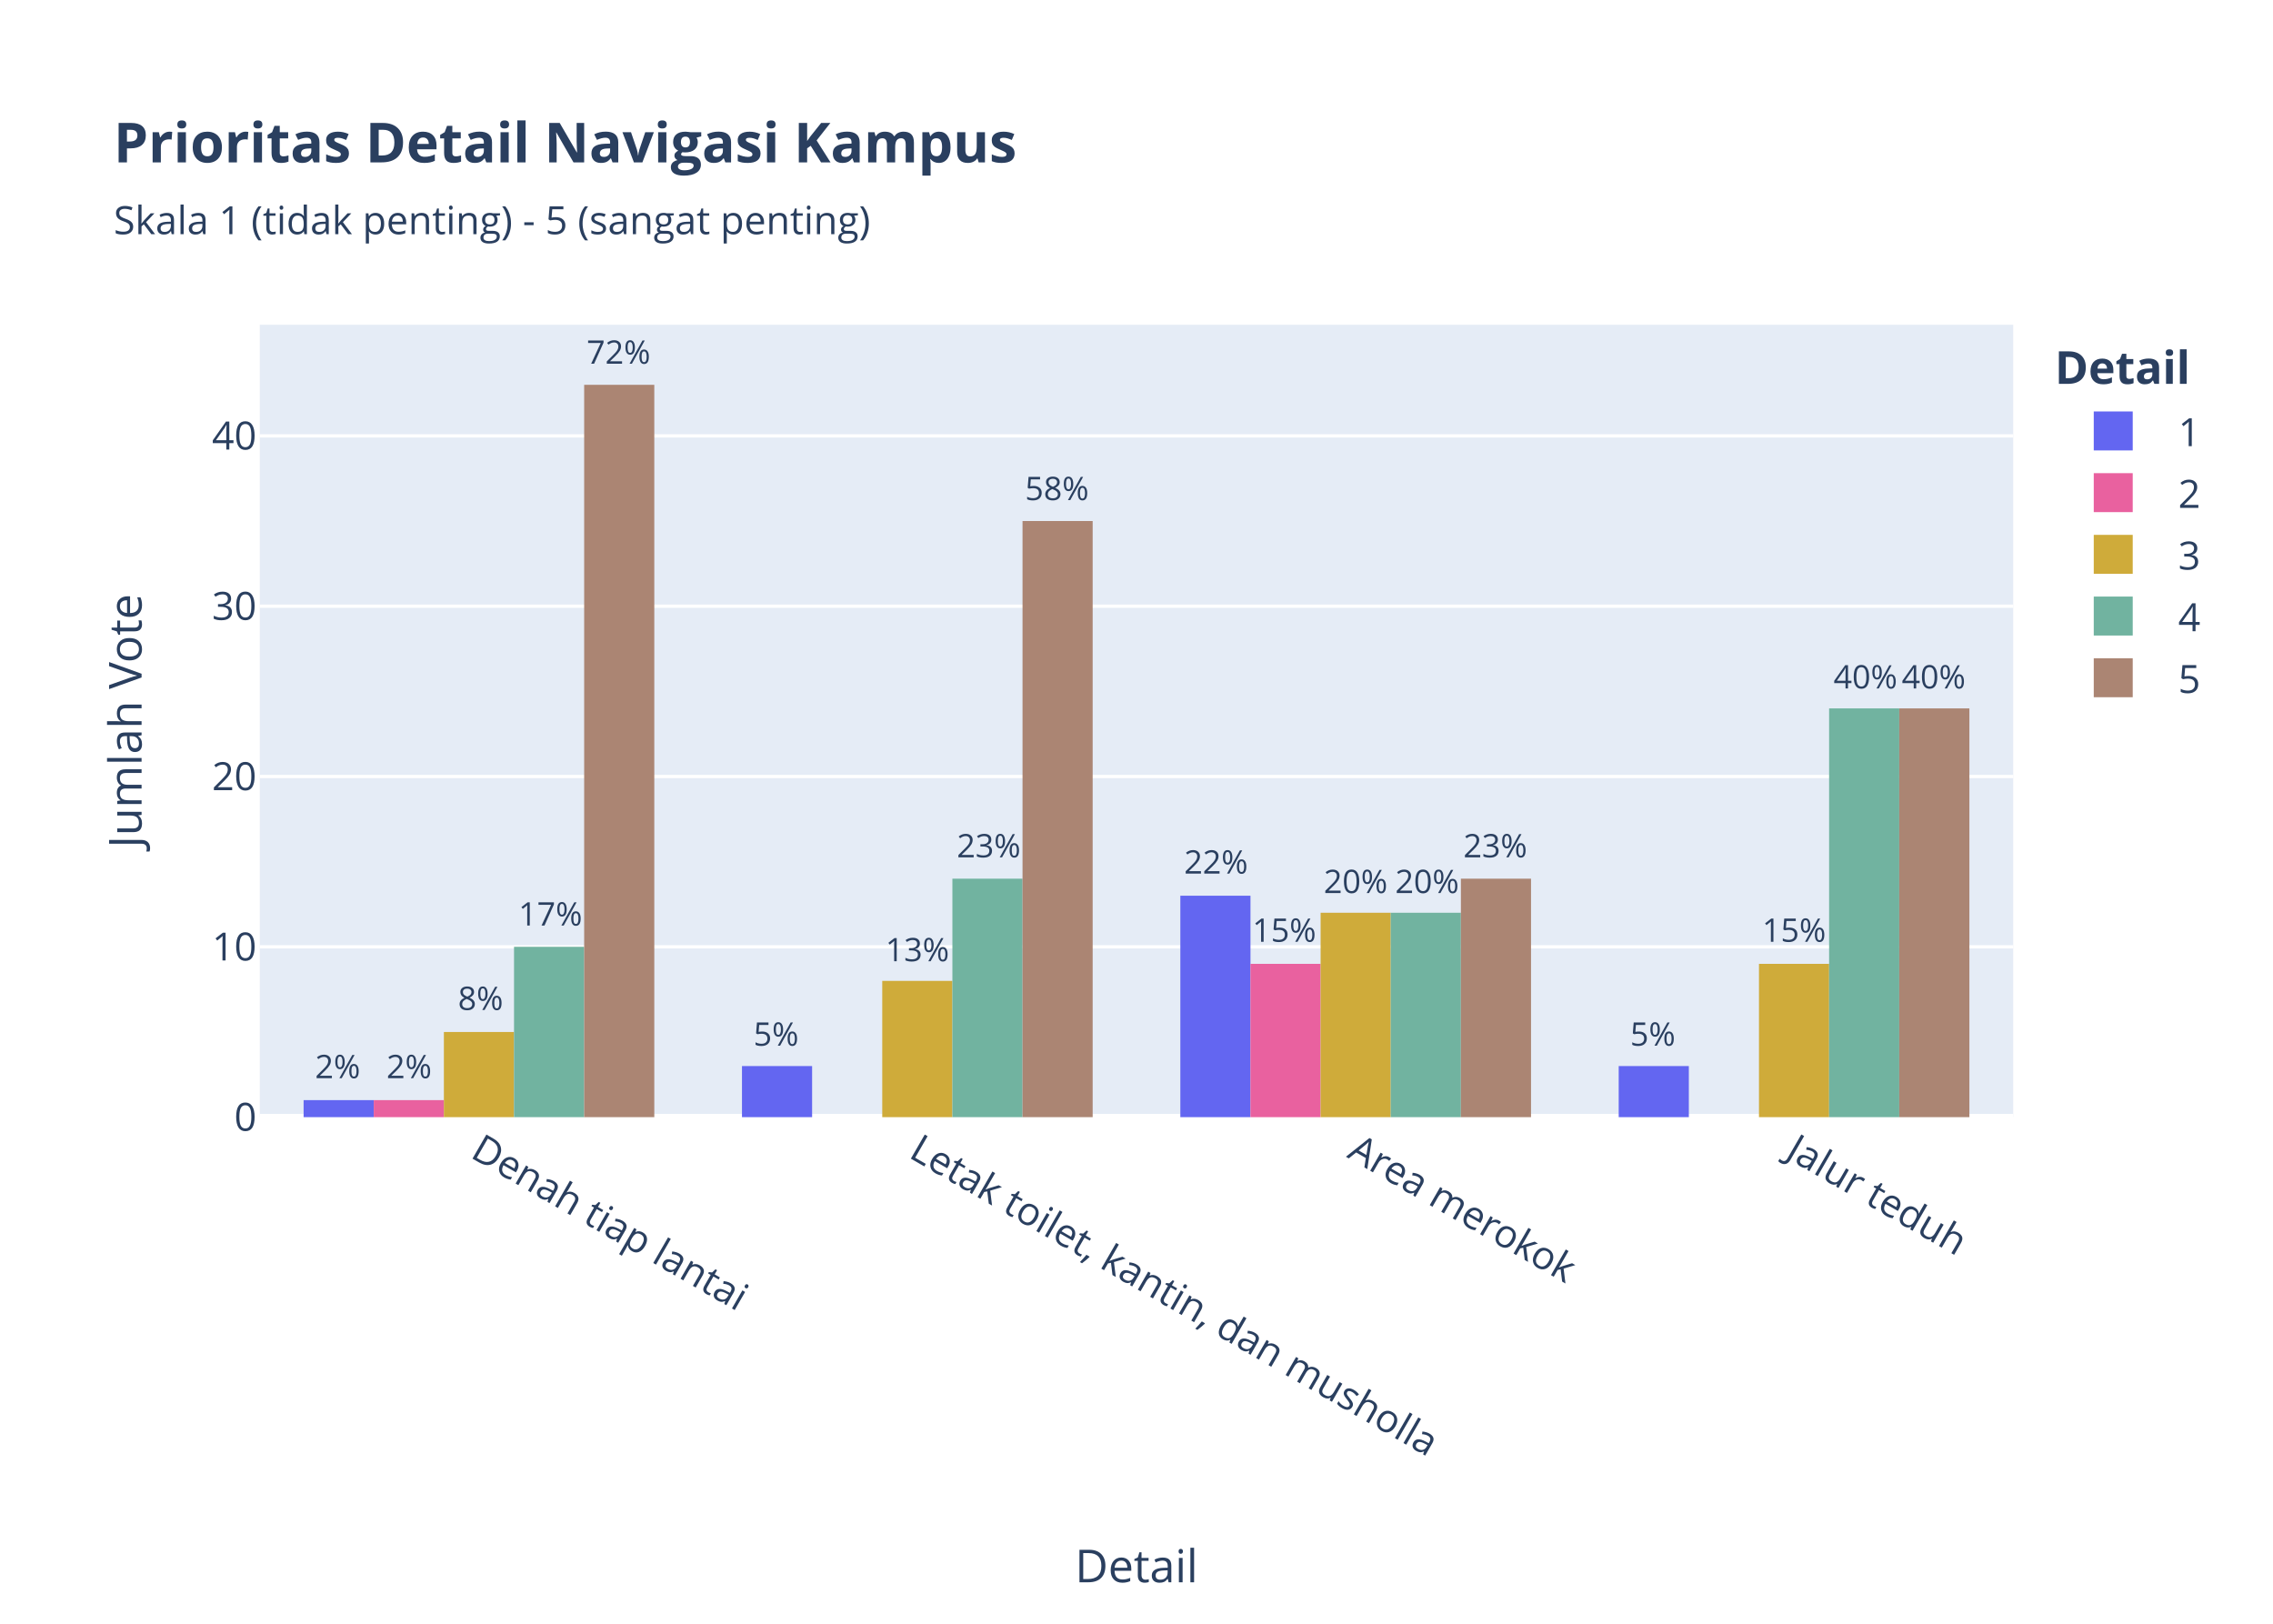
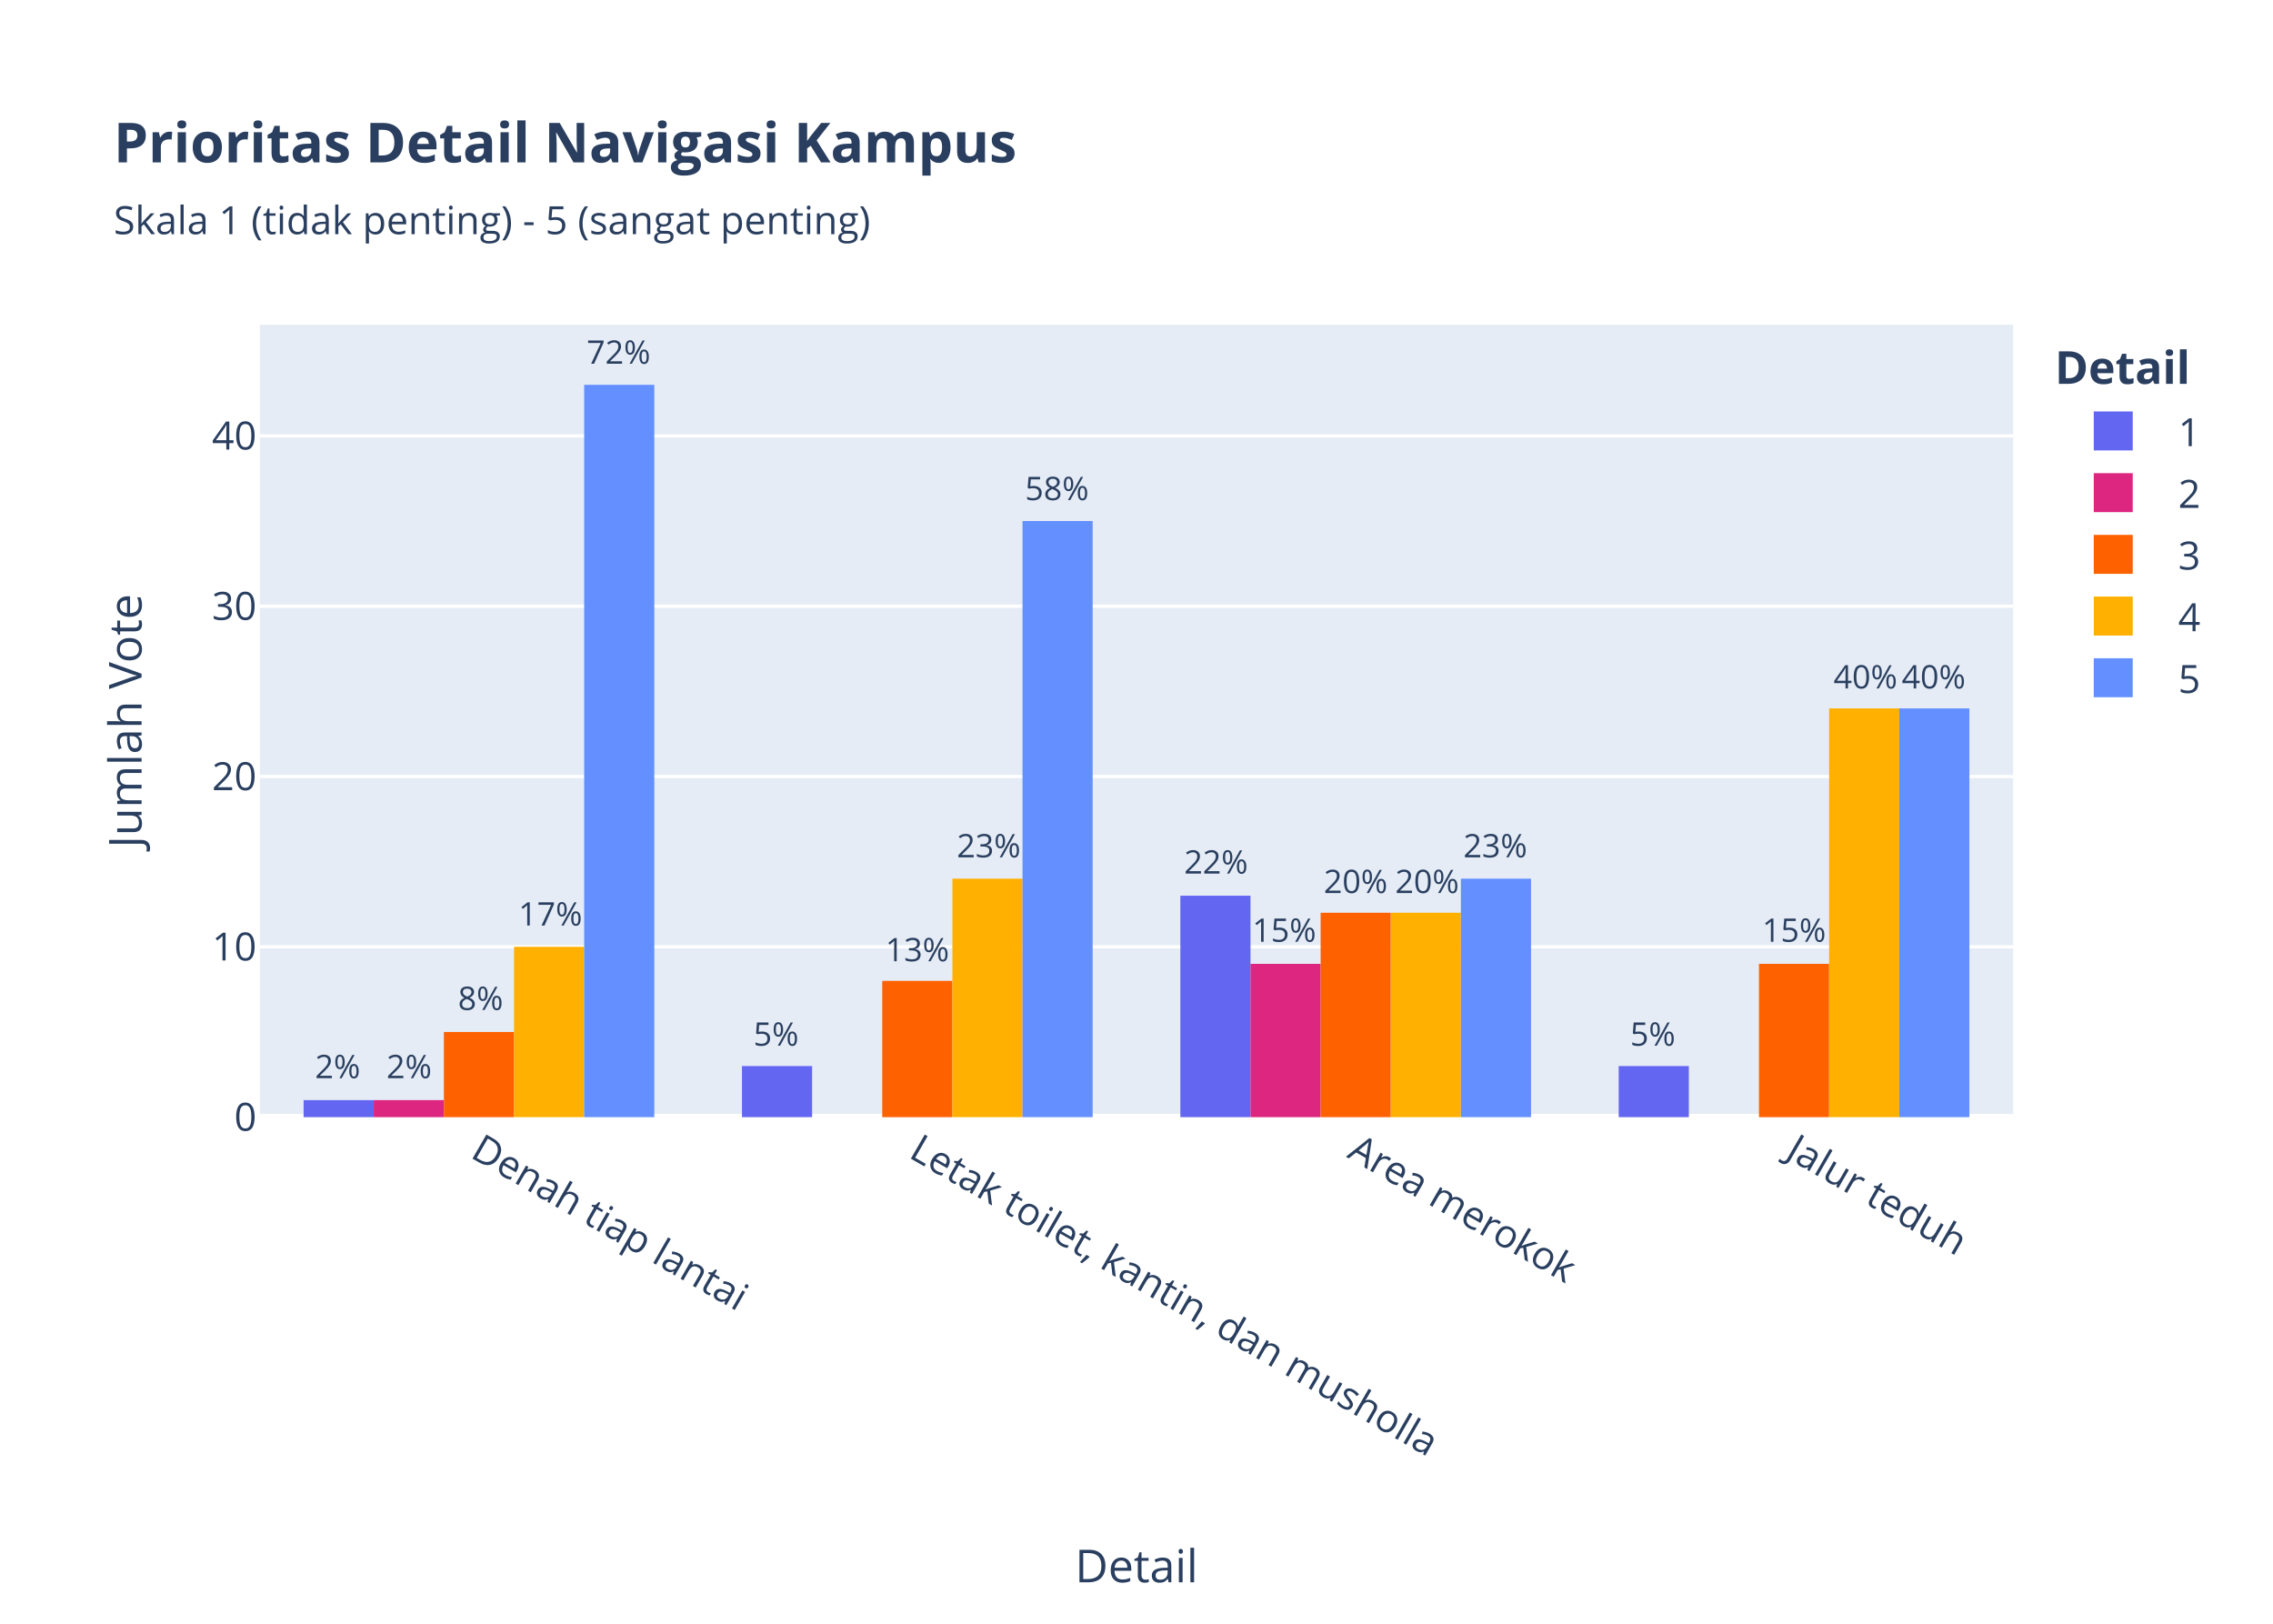
<svg xmlns="http://www.w3.org/2000/svg" class="main-svg" width="700" height="500" style="" viewBox="0 0 700 500">
  <rect x="0" y="0" width="700" height="500" style="fill: rgb(255, 255, 255); fill-opacity: 1;" />
-   <defs id="defs-3bc11e">
+   <defs id="defs-73e66f">
    <g class="clips">
-       <clipPath id="clip3bc11exyplot" class="plotclip">
+       <clipPath id="clip73e66fxyplot" class="plotclip">
        <rect width="540" height="244" />
      </clipPath>
-       <clipPath class="axesclip" id="clip3bc11ex">
+       <clipPath class="axesclip" id="clip73e66fx">
        <rect x="80" y="0" width="540" height="500" />
      </clipPath>
-       <clipPath class="axesclip" id="clip3bc11ey">
+       <clipPath class="axesclip" id="clip73e66fy">
        <rect x="0" y="100" width="700" height="244" />
      </clipPath>
-       <clipPath class="axesclip" id="clip3bc11exy">
+       <clipPath class="axesclip" id="clip73e66fxy">
        <rect x="80" y="100" width="540" height="244" />
      </clipPath>
    </g>
    <g class="gradients" />
    <g class="patterns" />
  </defs>
  <g class="bglayer">
    <rect class="bg" x="80" y="100" width="540" height="244" style="fill: rgb(229, 236, 246); fill-opacity: 1; stroke-width: 0;" />
  </g>
  <g class="layer-below">
    <g class="imagelayer" />
    <g class="shapelayer" />
  </g>
  <g class="cartesianlayer">
    <g class="subplot xy">
      <g class="layer-subplot">
        <g class="shapelayer" />
        <g class="imagelayer" />
      </g>
      <g class="minor-gridlayer">
        <g class="x" />
        <g class="y" />
      </g>
      <g class="gridlayer">
        <g class="x" />
        <g class="y">
          <path class="ygrid crisp" transform="translate(0,291.56)" d="M80,0h540" style="stroke: rgb(255, 255, 255); stroke-opacity: 1; stroke-width: 1px;" />
          <path class="ygrid crisp" transform="translate(0,239.11)" d="M80,0h540" style="stroke: rgb(255, 255, 255); stroke-opacity: 1; stroke-width: 1px;" />
          <path class="ygrid crisp" transform="translate(0,186.67)" d="M80,0h540" style="stroke: rgb(255, 255, 255); stroke-opacity: 1; stroke-width: 1px;" />
          <path class="ygrid crisp" transform="translate(0,134.22)" d="M80,0h540" style="stroke: rgb(255, 255, 255); stroke-opacity: 1; stroke-width: 1px;" />
        </g>
      </g>
      <g class="zerolinelayer">
        <path class="yzl zl crisp" transform="translate(0,344)" d="M80,0h540" style="stroke: rgb(255, 255, 255); stroke-opacity: 1; stroke-width: 2px;" />
      </g>
      <g class="layer-between">
        <g class="shapelayer" />
        <g class="imagelayer" />
      </g>
      <path class="xlines-below" />
      <path class="ylines-below" />
      <g class="overlines-below" />
      <g class="xaxislayer-below" />
      <g class="yaxislayer-below" />
      <g class="overaxes-below" />
-       <g class="plot" transform="translate(80,100)" clip-path="url(#clip3bc11exyplot)">
+       <g class="plot" transform="translate(80,100)" clip-path="url(#clip73e66fxyplot)">
        <g class="barlayer mlayer">
          <g class="trace bars" style="opacity: 1;">
            <g class="points">
              <g class="point">
                <path d="M13.5,244V238.76H35.1V244Z" style="vector-effect: none; opacity: 1; stroke-width: 0px; fill: rgb(99, 102, 241); fill-opacity: 1;" />
              </g>
              <g class="point">
                <path d="M148.5,244V228.27H170.1V244Z" style="vector-effect: none; opacity: 1; stroke-width: 0px; fill: rgb(99, 102, 241); fill-opacity: 1;" />
              </g>
              <g class="point">
                <path d="M283.5,244V175.82H305.1V244Z" style="vector-effect: none; opacity: 1; stroke-width: 0px; fill: rgb(99, 102, 241); fill-opacity: 1;" />
              </g>
              <g class="point">
                <path d="M418.5,244V228.27H440.1V244Z" style="vector-effect: none; opacity: 1; stroke-width: 0px; fill: rgb(99, 102, 241); fill-opacity: 1;" />
              </g>
            </g>
          </g>
          <g class="trace bars" style="opacity: 1;">
            <g class="points">
              <g class="point">
-                 <path d="M35.1,244V238.76H56.7V244Z" style="vector-effect: none; opacity: 1; stroke-width: 0px; fill: rgb(233, 97, 159); fill-opacity: 1;" />
-               </g>
-               <g class="point">
-                 <path d="M0,0Z" style="vector-effect: none; opacity: 1; stroke-width: 0px; fill: rgb(233, 97, 159); fill-opacity: 1;" />
-               </g>
-               <g class="point">
-                 <path d="M305.1,244V196.8H326.7V244Z" style="vector-effect: none; opacity: 1; stroke-width: 0px; fill: rgb(233, 97, 159); fill-opacity: 1;" />
+                 <path d="M35.1,244V238.76H56.7V244Z" style="vector-effect: none; opacity: 1; stroke-width: 0px; fill: rgb(220, 38, 127); fill-opacity: 1;" />
+               </g>
+               <g class="point">
+                 <path d="M0,0Z" style="vector-effect: none; opacity: 1; stroke-width: 0px; fill: rgb(220, 38, 127); fill-opacity: 1;" />
+               </g>
+               <g class="point">
+                 <path d="M305.1,244V196.8H326.7V244Z" style="vector-effect: none; opacity: 1; stroke-width: 0px; fill: rgb(220, 38, 127); fill-opacity: 1;" />
              </g>
            </g>
          </g>
          <g class="trace bars" style="opacity: 1;">
            <g class="points">
              <g class="point">
-                 <path d="M56.7,244V217.78H78.3V244Z" style="vector-effect: none; opacity: 1; stroke-width: 0px; fill: rgb(207, 171, 58); fill-opacity: 1;" />
-               </g>
-               <g class="point">
-                 <path d="M191.7,244V202.04H213.3V244Z" style="vector-effect: none; opacity: 1; stroke-width: 0px; fill: rgb(207, 171, 58); fill-opacity: 1;" />
-               </g>
-               <g class="point">
-                 <path d="M326.7,244V181.07H348.3V244Z" style="vector-effect: none; opacity: 1; stroke-width: 0px; fill: rgb(207, 171, 58); fill-opacity: 1;" />
-               </g>
-               <g class="point">
-                 <path d="M461.7,244V196.8H483.3V244Z" style="vector-effect: none; opacity: 1; stroke-width: 0px; fill: rgb(207, 171, 58); fill-opacity: 1;" />
+                 <path d="M56.7,244V217.78H78.3V244Z" style="vector-effect: none; opacity: 1; stroke-width: 0px; fill: rgb(254, 97, 0); fill-opacity: 1;" />
+               </g>
+               <g class="point">
+                 <path d="M191.7,244V202.04H213.3V244Z" style="vector-effect: none; opacity: 1; stroke-width: 0px; fill: rgb(254, 97, 0); fill-opacity: 1;" />
+               </g>
+               <g class="point">
+                 <path d="M326.7,244V181.07H348.3V244Z" style="vector-effect: none; opacity: 1; stroke-width: 0px; fill: rgb(254, 97, 0); fill-opacity: 1;" />
+               </g>
+               <g class="point">
+                 <path d="M461.7,244V196.8H483.3V244Z" style="vector-effect: none; opacity: 1; stroke-width: 0px; fill: rgb(254, 97, 0); fill-opacity: 1;" />
              </g>
            </g>
          </g>
          <g class="trace bars" style="opacity: 1;">
            <g class="points">
              <g class="point">
-                 <path d="M78.3,244V191.56H99.9V244Z" style="vector-effect: none; opacity: 1; stroke-width: 0px; fill: rgb(113, 179, 160); fill-opacity: 1;" />
-               </g>
-               <g class="point">
-                 <path d="M213.3,244V170.58H234.9V244Z" style="vector-effect: none; opacity: 1; stroke-width: 0px; fill: rgb(113, 179, 160); fill-opacity: 1;" />
-               </g>
-               <g class="point">
-                 <path d="M348.3,244V181.07H369.9V244Z" style="vector-effect: none; opacity: 1; stroke-width: 0px; fill: rgb(113, 179, 160); fill-opacity: 1;" />
-               </g>
-               <g class="point">
-                 <path d="M483.3,244V118.13H504.9V244Z" style="vector-effect: none; opacity: 1; stroke-width: 0px; fill: rgb(113, 179, 160); fill-opacity: 1;" />
+                 <path d="M78.3,244V191.56H99.9V244Z" style="vector-effect: none; opacity: 1; stroke-width: 0px; fill: rgb(255, 176, 0); fill-opacity: 1;" />
+               </g>
+               <g class="point">
+                 <path d="M213.3,244V170.58H234.9V244Z" style="vector-effect: none; opacity: 1; stroke-width: 0px; fill: rgb(255, 176, 0); fill-opacity: 1;" />
+               </g>
+               <g class="point">
+                 <path d="M348.3,244V181.07H369.9V244Z" style="vector-effect: none; opacity: 1; stroke-width: 0px; fill: rgb(255, 176, 0); fill-opacity: 1;" />
+               </g>
+               <g class="point">
+                 <path d="M483.3,244V118.13H504.9V244Z" style="vector-effect: none; opacity: 1; stroke-width: 0px; fill: rgb(255, 176, 0); fill-opacity: 1;" />
              </g>
            </g>
          </g>
          <g class="trace bars" style="opacity: 1;">
            <g class="points">
              <g class="point">
-                 <path d="M99.9,244V18.49H121.5V244Z" style="vector-effect: none; opacity: 1; stroke-width: 0px; fill: rgb(171, 133, 115); fill-opacity: 1;" />
-               </g>
-               <g class="point">
-                 <path d="M234.9,244V60.44H256.5V244Z" style="vector-effect: none; opacity: 1; stroke-width: 0px; fill: rgb(171, 133, 115); fill-opacity: 1;" />
-               </g>
-               <g class="point">
-                 <path d="M369.9,244V170.58H391.5V244Z" style="vector-effect: none; opacity: 1; stroke-width: 0px; fill: rgb(171, 133, 115); fill-opacity: 1;" />
-               </g>
-               <g class="point">
-                 <path d="M504.9,244V118.13H526.5V244Z" style="vector-effect: none; opacity: 1; stroke-width: 0px; fill: rgb(171, 133, 115); fill-opacity: 1;" />
+                 <path d="M99.9,244V18.49H121.5V244Z" style="vector-effect: none; opacity: 1; stroke-width: 0px; fill: rgb(100, 143, 255); fill-opacity: 1;" />
+               </g>
+               <g class="point">
+                 <path d="M234.9,244V60.44H256.5V244Z" style="vector-effect: none; opacity: 1; stroke-width: 0px; fill: rgb(100, 143, 255); fill-opacity: 1;" />
+               </g>
+               <g class="point">
+                 <path d="M369.9,244V170.58H391.5V244Z" style="vector-effect: none; opacity: 1; stroke-width: 0px; fill: rgb(100, 143, 255); fill-opacity: 1;" />
+               </g>
+               <g class="point">
+                 <path d="M504.9,244V118.13H526.5V244Z" style="vector-effect: none; opacity: 1; stroke-width: 0px; fill: rgb(100, 143, 255); fill-opacity: 1;" />
              </g>
            </g>
          </g>
        </g>
      </g>
      <g class="overplot" />
      <path class="xlines-above crisp" d="M0,0" style="fill: none;" />
      <path class="ylines-above crisp" d="M0,0" style="fill: none;" />
      <g class="overlines-above" />
      <g class="xaxislayer-above">
        <g class="xtick">
          <text text-anchor="start" x="0" y="357" transform="translate(147.5,0) rotate(30,0,351)" style="font-family: 'Open Sans', verdana, arial, sans-serif; font-size: 12px; fill: rgb(42, 63, 95); fill-opacity: 1; white-space: pre; opacity: 1;">Denah tiap lantai</text>
        </g>
        <g class="xtick">
          <text text-anchor="start" x="0" y="357" transform="translate(282.5,0) rotate(30,0,351)" style="font-family: 'Open Sans', verdana, arial, sans-serif; font-size: 12px; fill: rgb(42, 63, 95); fill-opacity: 1; white-space: pre; opacity: 1;">Letak toilet, kantin, dan musholla</text>
        </g>
        <g class="xtick">
          <text text-anchor="start" x="0" y="357" transform="translate(417.5,0) rotate(30,0,351)" style="font-family: 'Open Sans', verdana, arial, sans-serif; font-size: 12px; fill: rgb(42, 63, 95); fill-opacity: 1; white-space: pre; opacity: 1;">Area merokok</text>
        </g>
        <g class="xtick">
          <text text-anchor="start" x="0" y="357" transform="translate(552.5,0) rotate(30,0,351)" style="font-family: 'Open Sans', verdana, arial, sans-serif; font-size: 12px; fill: rgb(42, 63, 95); fill-opacity: 1; white-space: pre; opacity: 1;">Jalur teduh</text>
        </g>
      </g>
      <g class="yaxislayer-above">
        <g class="ytick">
          <text text-anchor="end" x="79" y="4.2" transform="translate(0,344)" style="font-family: 'Open Sans', verdana, arial, sans-serif; font-size: 12px; fill: rgb(42, 63, 95); fill-opacity: 1; white-space: pre; opacity: 1;">0</text>
        </g>
        <g class="ytick">
          <text text-anchor="end" x="79" y="4.2" style="font-family: 'Open Sans', verdana, arial, sans-serif; font-size: 12px; fill: rgb(42, 63, 95); fill-opacity: 1; white-space: pre; opacity: 1;" transform="translate(0,291.56)">10</text>
        </g>
        <g class="ytick">
          <text text-anchor="end" x="79" y="4.2" style="font-family: 'Open Sans', verdana, arial, sans-serif; font-size: 12px; fill: rgb(42, 63, 95); fill-opacity: 1; white-space: pre; opacity: 1;" transform="translate(0,239.11)">20</text>
        </g>
        <g class="ytick">
          <text text-anchor="end" x="79" y="4.2" style="font-family: 'Open Sans', verdana, arial, sans-serif; font-size: 12px; fill: rgb(42, 63, 95); fill-opacity: 1; white-space: pre; opacity: 1;" transform="translate(0,186.67)">30</text>
        </g>
        <g class="ytick">
          <text text-anchor="end" x="79" y="4.2" style="font-family: 'Open Sans', verdana, arial, sans-serif; font-size: 12px; fill: rgb(42, 63, 95); fill-opacity: 1; white-space: pre; opacity: 1;" transform="translate(0,134.22)">40</text>
        </g>
      </g>
      <g class="overaxes-above" />
    </g>
  </g>
  <g class="polarlayer" />
  <g class="smithlayer" />
  <g class="ternarylayer" />
  <g class="geolayer" />
  <g class="funnelarealayer" />
  <g class="pielayer" />
  <g class="iciclelayer" />
  <g class="treemaplayer" />
  <g class="sunburstlayer" />
  <g class="glimages" />
-   <defs id="topdefs-3bc11e">
+   <defs id="topdefs-73e66f">
    <g class="clips" />
-     <clipPath id="legend3bc11e">
+     <clipPath id="legend73e66f">
      <rect width="53" height="124" x="0" y="0" />
    </clipPath>
  </defs>
  <g class="layer-above">
    <g class="imagelayer" />
    <g class="shapelayer" />
  </g>
  <g class="infolayer">
    <g class="legend" pointer-events="all" transform="translate(630.8,100)">
      <rect class="bg" shape-rendering="crispEdges" width="53" height="124" x="0" y="0" style="stroke: rgb(68, 68, 68); stroke-opacity: 1; fill: rgb(255, 255, 255); fill-opacity: 1; stroke-width: 0px;" />
-       <g class="scrollbox" transform="" clip-path="url(#legend3bc11e)">
+       <g class="scrollbox" transform="" clip-path="url(#legend73e66f)">
        <text class="legendtitletext" text-anchor="start" x="2" y="18.2" style="font-family: 'Open Sans', verdana, arial, sans-serif; font-size: 14px; fill: rgb(42, 63, 95); fill-opacity: 1; white-space: pre;">
          <tspan style="font-weight:bold">Detail</tspan>
        </text>
        <g class="groups" transform="">
          <g class="traces" transform="translate(0,32.7)" style="opacity: 1;">
            <text class="legendtext" text-anchor="start" x="40" y="4.68" style="font-family: 'Open Sans', verdana, arial, sans-serif; font-size: 12px; fill: rgb(42, 63, 95); fill-opacity: 1; white-space: pre;">1</text>
            <g class="layers" style="opacity: 1;">
              <g class="legendfill" />
              <g class="legendlines" />
              <g class="legendsymbols">
                <g class="legendpoints">
                  <path class="legendundefined" d="M6,6H-6V-6H6Z" transform="translate(20,0)" style="stroke-width: 0px; fill: rgb(99, 102, 241); fill-opacity: 1;" />
                </g>
              </g>
            </g>
            <rect class="legendtoggle" x="0" y="-9.5" width="48" height="19" style="fill: rgb(0, 0, 0); fill-opacity: 0;" />
          </g>
        </g>
        <g class="groups" transform="">
          <g class="traces" transform="translate(0,51.7)" style="opacity: 1;">
            <text class="legendtext" text-anchor="start" x="40" y="4.68" style="font-family: 'Open Sans', verdana, arial, sans-serif; font-size: 12px; fill: rgb(42, 63, 95); fill-opacity: 1; white-space: pre;">2</text>
            <g class="layers" style="opacity: 1;">
              <g class="legendfill" />
              <g class="legendlines" />
              <g class="legendsymbols">
                <g class="legendpoints">
-                   <path class="legendundefined" d="M6,6H-6V-6H6Z" transform="translate(20,0)" style="stroke-width: 0px; fill: rgb(233, 97, 159); fill-opacity: 1;" />
+                   <path class="legendundefined" d="M6,6H-6V-6H6Z" transform="translate(20,0)" style="stroke-width: 0px; fill: rgb(220, 38, 127); fill-opacity: 1;" />
                </g>
              </g>
            </g>
            <rect class="legendtoggle" x="0" y="-9.5" width="48" height="19" style="fill: rgb(0, 0, 0); fill-opacity: 0;" />
          </g>
        </g>
        <g class="groups" transform="">
          <g class="traces" transform="translate(0,70.7)" style="opacity: 1;">
            <text class="legendtext" text-anchor="start" x="40" y="4.68" style="font-family: 'Open Sans', verdana, arial, sans-serif; font-size: 12px; fill: rgb(42, 63, 95); fill-opacity: 1; white-space: pre;">3</text>
            <g class="layers" style="opacity: 1;">
              <g class="legendfill" />
              <g class="legendlines" />
              <g class="legendsymbols">
                <g class="legendpoints">
-                   <path class="legendundefined" d="M6,6H-6V-6H6Z" transform="translate(20,0)" style="stroke-width: 0px; fill: rgb(207, 171, 58); fill-opacity: 1;" />
+                   <path class="legendundefined" d="M6,6H-6V-6H6Z" transform="translate(20,0)" style="stroke-width: 0px; fill: rgb(254, 97, 0); fill-opacity: 1;" />
                </g>
              </g>
            </g>
            <rect class="legendtoggle" x="0" y="-9.5" width="48" height="19" style="fill: rgb(0, 0, 0); fill-opacity: 0;" />
          </g>
        </g>
        <g class="groups" transform="">
          <g class="traces" transform="translate(0,89.7)" style="opacity: 1;">
            <text class="legendtext" text-anchor="start" x="40" y="4.68" style="font-family: 'Open Sans', verdana, arial, sans-serif; font-size: 12px; fill: rgb(42, 63, 95); fill-opacity: 1; white-space: pre;">4</text>
            <g class="layers" style="opacity: 1;">
              <g class="legendfill" />
              <g class="legendlines" />
              <g class="legendsymbols">
                <g class="legendpoints">
-                   <path class="legendundefined" d="M6,6H-6V-6H6Z" transform="translate(20,0)" style="stroke-width: 0px; fill: rgb(113, 179, 160); fill-opacity: 1;" />
+                   <path class="legendundefined" d="M6,6H-6V-6H6Z" transform="translate(20,0)" style="stroke-width: 0px; fill: rgb(255, 176, 0); fill-opacity: 1;" />
                </g>
              </g>
            </g>
            <rect class="legendtoggle" x="0" y="-9.5" width="48" height="19" style="fill: rgb(0, 0, 0); fill-opacity: 0;" />
          </g>
        </g>
        <g class="groups" transform="">
          <g class="traces" transform="translate(0,108.7)" style="opacity: 1;">
            <text class="legendtext" text-anchor="start" x="40" y="4.68" style="font-family: 'Open Sans', verdana, arial, sans-serif; font-size: 12px; fill: rgb(42, 63, 95); fill-opacity: 1; white-space: pre;">5</text>
            <g class="layers" style="opacity: 1;">
              <g class="legendfill" />
              <g class="legendlines" />
              <g class="legendsymbols">
                <g class="legendpoints">
-                   <path class="legendundefined" d="M6,6H-6V-6H6Z" transform="translate(20,0)" style="stroke-width: 0px; fill: rgb(171, 133, 115); fill-opacity: 1;" />
+                   <path class="legendundefined" d="M6,6H-6V-6H6Z" transform="translate(20,0)" style="stroke-width: 0px; fill: rgb(100, 143, 255); fill-opacity: 1;" />
                </g>
              </g>
            </g>
            <rect class="legendtoggle" x="0" y="-9.5" width="48" height="19" style="fill: rgb(0, 0, 0); fill-opacity: 0;" />
          </g>
        </g>
      </g>
      <rect class="scrollbar" rx="20" ry="3" width="0" height="0" x="0" y="0" style="fill: rgb(128, 139, 164); fill-opacity: 1;" />
    </g>
    <g class="g-gtitle">
      <text class="gtitle" x="35" y="50" text-anchor="start" dy="0em" style="font-family: 'Open Sans', verdana, arial, sans-serif; font-size: 17px; fill: rgb(42, 63, 95); opacity: 1; white-space: pre;">
        <tspan class="line" dy="0em" x="35" y="50">
          <tspan style="font-weight:bold">Prioritas Detail Navigasi Kampus</tspan>
        </tspan>
        <tspan class="line" dy="1.3em" x="35" y="50">
          <tspan style="font-size:12px">Skala 1 (tidak penting) - 5 (sangat penting)</tspan>
        </tspan>
      </text>
    </g>
    <g class="g-xtitle">
      <text class="xtitle" x="350" y="487.228" text-anchor="middle" style="font-family: 'Open Sans', verdana, arial, sans-serif; font-size: 14px; fill: rgb(42, 63, 95); opacity: 1; white-space: pre;">Detail</text>
    </g>
    <g class="g-ytitle">
      <text class="ytitle" transform="rotate(-90,43.6,222)" x="43.6" y="222" text-anchor="middle" style="font-family: 'Open Sans', verdana, arial, sans-serif; font-size: 14px; fill: rgb(42, 63, 95); opacity: 1; white-space: pre;">Jumlah Vote</text>
    </g>
    <g class="annotation" data-index="0" style="opacity: 1;">
      <g class="annotation-text-g" transform="rotate(0,190.7,108)">
        <g class="cursor-pointer" transform="translate(176,100)">
          <rect class="bg" x="0.5" y="0.5" width="28" height="15" style="stroke-width: 1px; stroke: rgb(0, 0, 0); stroke-opacity: 0; fill: rgb(0, 0, 0); fill-opacity: 0;" />
          <text class="annotation-text" text-anchor="middle" x="14.5" y="12" style="font-family: 'Open Sans', verdana, arial, sans-serif; font-size: 10px; fill: rgb(42, 63, 95); fill-opacity: 1; white-space: pre;">72%</text>
        </g>
      </g>
    </g>
    <g class="annotation" data-index="1" style="opacity: 1;">
      <g class="annotation-text-g" transform="rotate(0,169.1,281.07)">
        <g class="cursor-pointer" transform="translate(155,273)">
          <rect class="bg" x="0.5" y="0.5" width="28" height="15" style="stroke-width: 1px; stroke: rgb(0, 0, 0); stroke-opacity: 0; fill: rgb(0, 0, 0); fill-opacity: 0;" />
          <text class="annotation-text" text-anchor="middle" x="14.5" y="12" style="font-family: 'Open Sans', verdana, arial, sans-serif; font-size: 10px; fill: rgb(42, 63, 95); fill-opacity: 1; white-space: pre;">17%</text>
        </g>
      </g>
    </g>
    <g class="annotation" data-index="2" style="opacity: 1;">
      <g class="annotation-text-g" transform="rotate(0,147.5,307.29)">
        <g class="cursor-pointer" transform="translate(137,299)">
          <rect class="bg" x="0.5" y="0.5" width="21" height="15" style="stroke-width: 1px; stroke: rgb(0, 0, 0); stroke-opacity: 0; fill: rgb(0, 0, 0); fill-opacity: 0;" />
          <text class="annotation-text" text-anchor="middle" x="11" y="12" style="font-family: 'Open Sans', verdana, arial, sans-serif; font-size: 10px; fill: rgb(42, 63, 95); fill-opacity: 1; white-space: pre;">8%</text>
        </g>
      </g>
    </g>
    <g class="annotation" data-index="3" style="opacity: 1;">
      <g class="annotation-text-g" transform="rotate(0,125.9,328.27)">
        <g class="cursor-pointer" transform="translate(115,320)">
          <rect class="bg" x="0.5" y="0.5" width="21" height="15" style="stroke-width: 1px; stroke: rgb(0, 0, 0); stroke-opacity: 0; fill: rgb(0, 0, 0); fill-opacity: 0;" />
          <text class="annotation-text" text-anchor="middle" x="11" y="12" style="font-family: 'Open Sans', verdana, arial, sans-serif; font-size: 10px; fill: rgb(42, 63, 95); fill-opacity: 1; white-space: pre;">2%</text>
        </g>
      </g>
    </g>
    <g class="annotation" data-index="4" style="opacity: 1;">
      <g class="annotation-text-g" transform="rotate(0,104.3,328.27)">
        <g class="cursor-pointer" transform="translate(93,320)">
          <rect class="bg" x="0.5" y="0.5" width="21" height="15" style="stroke-width: 1px; stroke: rgb(0, 0, 0); stroke-opacity: 0; fill: rgb(0, 0, 0); fill-opacity: 0;" />
          <text class="annotation-text" text-anchor="middle" x="11" y="12" style="font-family: 'Open Sans', verdana, arial, sans-serif; font-size: 10px; fill: rgb(42, 63, 95); fill-opacity: 1; white-space: pre;">2%</text>
        </g>
      </g>
    </g>
    <g class="annotation" data-index="5" style="opacity: 1;">
      <g class="annotation-text-g" transform="rotate(0,325.7,149.96)">
        <g class="cursor-pointer" transform="translate(311,142)">
          <rect class="bg" x="0.5" y="0.5" width="28" height="15" style="stroke-width: 1px; stroke: rgb(0, 0, 0); stroke-opacity: 0; fill: rgb(0, 0, 0); fill-opacity: 0;" />
          <text class="annotation-text" text-anchor="middle" x="14.5" y="12" style="font-family: 'Open Sans', verdana, arial, sans-serif; font-size: 10px; fill: rgb(42, 63, 95); fill-opacity: 1; white-space: pre;">58%</text>
        </g>
      </g>
    </g>
    <g class="annotation" data-index="6" style="opacity: 1;">
      <g class="annotation-text-g" transform="rotate(0,304.1,260.09)">
        <g class="cursor-pointer" transform="translate(290,252)">
          <rect class="bg" x="0.5" y="0.5" width="28" height="15" style="stroke-width: 1px; stroke: rgb(0, 0, 0); stroke-opacity: 0; fill: rgb(0, 0, 0); fill-opacity: 0;" />
          <text class="annotation-text" text-anchor="middle" x="14.5" y="12" style="font-family: 'Open Sans', verdana, arial, sans-serif; font-size: 10px; fill: rgb(42, 63, 95); fill-opacity: 1; white-space: pre;">23%</text>
        </g>
      </g>
    </g>
    <g class="annotation" data-index="7" style="opacity: 1;">
      <g class="annotation-text-g" transform="rotate(0,282.5,291.56)">
        <g class="cursor-pointer" transform="translate(268,284)">
          <rect class="bg" x="0.5" y="0.5" width="28" height="15" style="stroke-width: 1px; stroke: rgb(0, 0, 0); stroke-opacity: 0; fill: rgb(0, 0, 0); fill-opacity: 0;" />
          <text class="annotation-text" text-anchor="middle" x="14.5" y="12" style="font-family: 'Open Sans', verdana, arial, sans-serif; font-size: 10px; fill: rgb(42, 63, 95); fill-opacity: 1; white-space: pre;">13%</text>
        </g>
      </g>
    </g>
    <g class="annotation" data-index="8" style="opacity: 1;">
      <g class="annotation-text-g" transform="rotate(0,239.3,317.78)">
        <g class="cursor-pointer" transform="translate(228,310)">
          <rect class="bg" x="0.5" y="0.5" width="21" height="15" style="stroke-width: 1px; stroke: rgb(0, 0, 0); stroke-opacity: 0; fill: rgb(0, 0, 0); fill-opacity: 0;" />
          <text class="annotation-text" text-anchor="middle" x="11" y="12" style="font-family: 'Open Sans', verdana, arial, sans-serif; font-size: 10px; fill: rgb(42, 63, 95); fill-opacity: 1; white-space: pre;">5%</text>
        </g>
      </g>
    </g>
    <g class="annotation" data-index="9" style="opacity: 1;">
      <g class="annotation-text-g" transform="rotate(0,460.7,260.09)">
        <g class="cursor-pointer" transform="translate(446,252)">
          <rect class="bg" x="0.5" y="0.5" width="28" height="15" style="stroke-width: 1px; stroke: rgb(0, 0, 0); stroke-opacity: 0; fill: rgb(0, 0, 0); fill-opacity: 0;" />
          <text class="annotation-text" text-anchor="middle" x="14.5" y="12" style="font-family: 'Open Sans', verdana, arial, sans-serif; font-size: 10px; fill: rgb(42, 63, 95); fill-opacity: 1; white-space: pre;">23%</text>
        </g>
      </g>
    </g>
    <g class="annotation" data-index="10" style="opacity: 1;">
      <g class="annotation-text-g" transform="rotate(0,439.1,270.58)">
        <g class="cursor-pointer" transform="translate(425,263)">
          <rect class="bg" x="0.5" y="0.5" width="28" height="15" style="stroke-width: 1px; stroke: rgb(0, 0, 0); stroke-opacity: 0; fill: rgb(0, 0, 0); fill-opacity: 0;" />
          <text class="annotation-text" text-anchor="middle" x="14.5" y="12" style="font-family: 'Open Sans', verdana, arial, sans-serif; font-size: 10px; fill: rgb(42, 63, 95); fill-opacity: 1; white-space: pre;">20%</text>
        </g>
      </g>
    </g>
    <g class="annotation" data-index="11" style="opacity: 1;">
      <g class="annotation-text-g" transform="rotate(0,417.5,270.58)">
        <g class="cursor-pointer" transform="translate(403,263)">
          <rect class="bg" x="0.5" y="0.5" width="28" height="15" style="stroke-width: 1px; stroke: rgb(0, 0, 0); stroke-opacity: 0; fill: rgb(0, 0, 0); fill-opacity: 0;" />
          <text class="annotation-text" text-anchor="middle" x="14.5" y="12" style="font-family: 'Open Sans', verdana, arial, sans-serif; font-size: 10px; fill: rgb(42, 63, 95); fill-opacity: 1; white-space: pre;">20%</text>
        </g>
      </g>
    </g>
    <g class="annotation" data-index="12" style="opacity: 1;">
      <g class="annotation-text-g" transform="rotate(0,395.9,286.31)">
        <g class="cursor-pointer" transform="translate(381,278)">
          <rect class="bg" x="0.5" y="0.5" width="28" height="15" style="stroke-width: 1px; stroke: rgb(0, 0, 0); stroke-opacity: 0; fill: rgb(0, 0, 0); fill-opacity: 0;" />
          <text class="annotation-text" text-anchor="middle" x="14.5" y="12" style="font-family: 'Open Sans', verdana, arial, sans-serif; font-size: 10px; fill: rgb(42, 63, 95); fill-opacity: 1; white-space: pre;">15%</text>
        </g>
      </g>
    </g>
    <g class="annotation" data-index="13" style="opacity: 1;">
      <g class="annotation-text-g" transform="rotate(0,374.3,265.33)">
        <g class="cursor-pointer" transform="translate(360,257)">
          <rect class="bg" x="0.5" y="0.5" width="28" height="15" style="stroke-width: 1px; stroke: rgb(0, 0, 0); stroke-opacity: 0; fill: rgb(0, 0, 0); fill-opacity: 0;" />
          <text class="annotation-text" text-anchor="middle" x="14.5" y="12" style="font-family: 'Open Sans', verdana, arial, sans-serif; font-size: 10px; fill: rgb(42, 63, 95); fill-opacity: 1; white-space: pre;">22%</text>
        </g>
      </g>
    </g>
    <g class="annotation" data-index="14" style="opacity: 1;">
      <g class="annotation-text-g" transform="rotate(0,595.7,207.64)">
        <g class="cursor-pointer" transform="translate(581,200)">
          <rect class="bg" x="0.5" y="0.5" width="28" height="15" style="stroke-width: 1px; stroke: rgb(0, 0, 0); stroke-opacity: 0; fill: rgb(0, 0, 0); fill-opacity: 0;" />
          <text class="annotation-text" text-anchor="middle" x="14.5" y="12" style="font-family: 'Open Sans', verdana, arial, sans-serif; font-size: 10px; fill: rgb(42, 63, 95); fill-opacity: 1; white-space: pre;">40%</text>
        </g>
      </g>
    </g>
    <g class="annotation" data-index="15" style="opacity: 1;">
      <g class="annotation-text-g" transform="rotate(0,574.1,207.64)">
        <g class="cursor-pointer" transform="translate(560,200)">
          <rect class="bg" x="0.5" y="0.5" width="28" height="15" style="stroke-width: 1px; stroke: rgb(0, 0, 0); stroke-opacity: 0; fill: rgb(0, 0, 0); fill-opacity: 0;" />
          <text class="annotation-text" text-anchor="middle" x="14.5" y="12" style="font-family: 'Open Sans', verdana, arial, sans-serif; font-size: 10px; fill: rgb(42, 63, 95); fill-opacity: 1; white-space: pre;">40%</text>
        </g>
      </g>
    </g>
    <g class="annotation" data-index="16" style="opacity: 1;">
      <g class="annotation-text-g" transform="rotate(0,552.5,286.31)">
        <g class="cursor-pointer" transform="translate(538,278)">
          <rect class="bg" x="0.5" y="0.5" width="28" height="15" style="stroke-width: 1px; stroke: rgb(0, 0, 0); stroke-opacity: 0; fill: rgb(0, 0, 0); fill-opacity: 0;" />
          <text class="annotation-text" text-anchor="middle" x="14.5" y="12" style="font-family: 'Open Sans', verdana, arial, sans-serif; font-size: 10px; fill: rgb(42, 63, 95); fill-opacity: 1; white-space: pre;">15%</text>
        </g>
      </g>
    </g>
    <g class="annotation" data-index="17" style="opacity: 1;">
      <g class="annotation-text-g" transform="rotate(0,509.3,317.78)">
        <g class="cursor-pointer" transform="translate(498,310)">
          <rect class="bg" x="0.5" y="0.5" width="21" height="15" style="stroke-width: 1px; stroke: rgb(0, 0, 0); stroke-opacity: 0; fill: rgb(0, 0, 0); fill-opacity: 0;" />
          <text class="annotation-text" text-anchor="middle" x="11" y="12" style="font-family: 'Open Sans', verdana, arial, sans-serif; font-size: 10px; fill: rgb(42, 63, 95); fill-opacity: 1; white-space: pre;">5%</text>
        </g>
      </g>
    </g>
  </g>
</svg>
